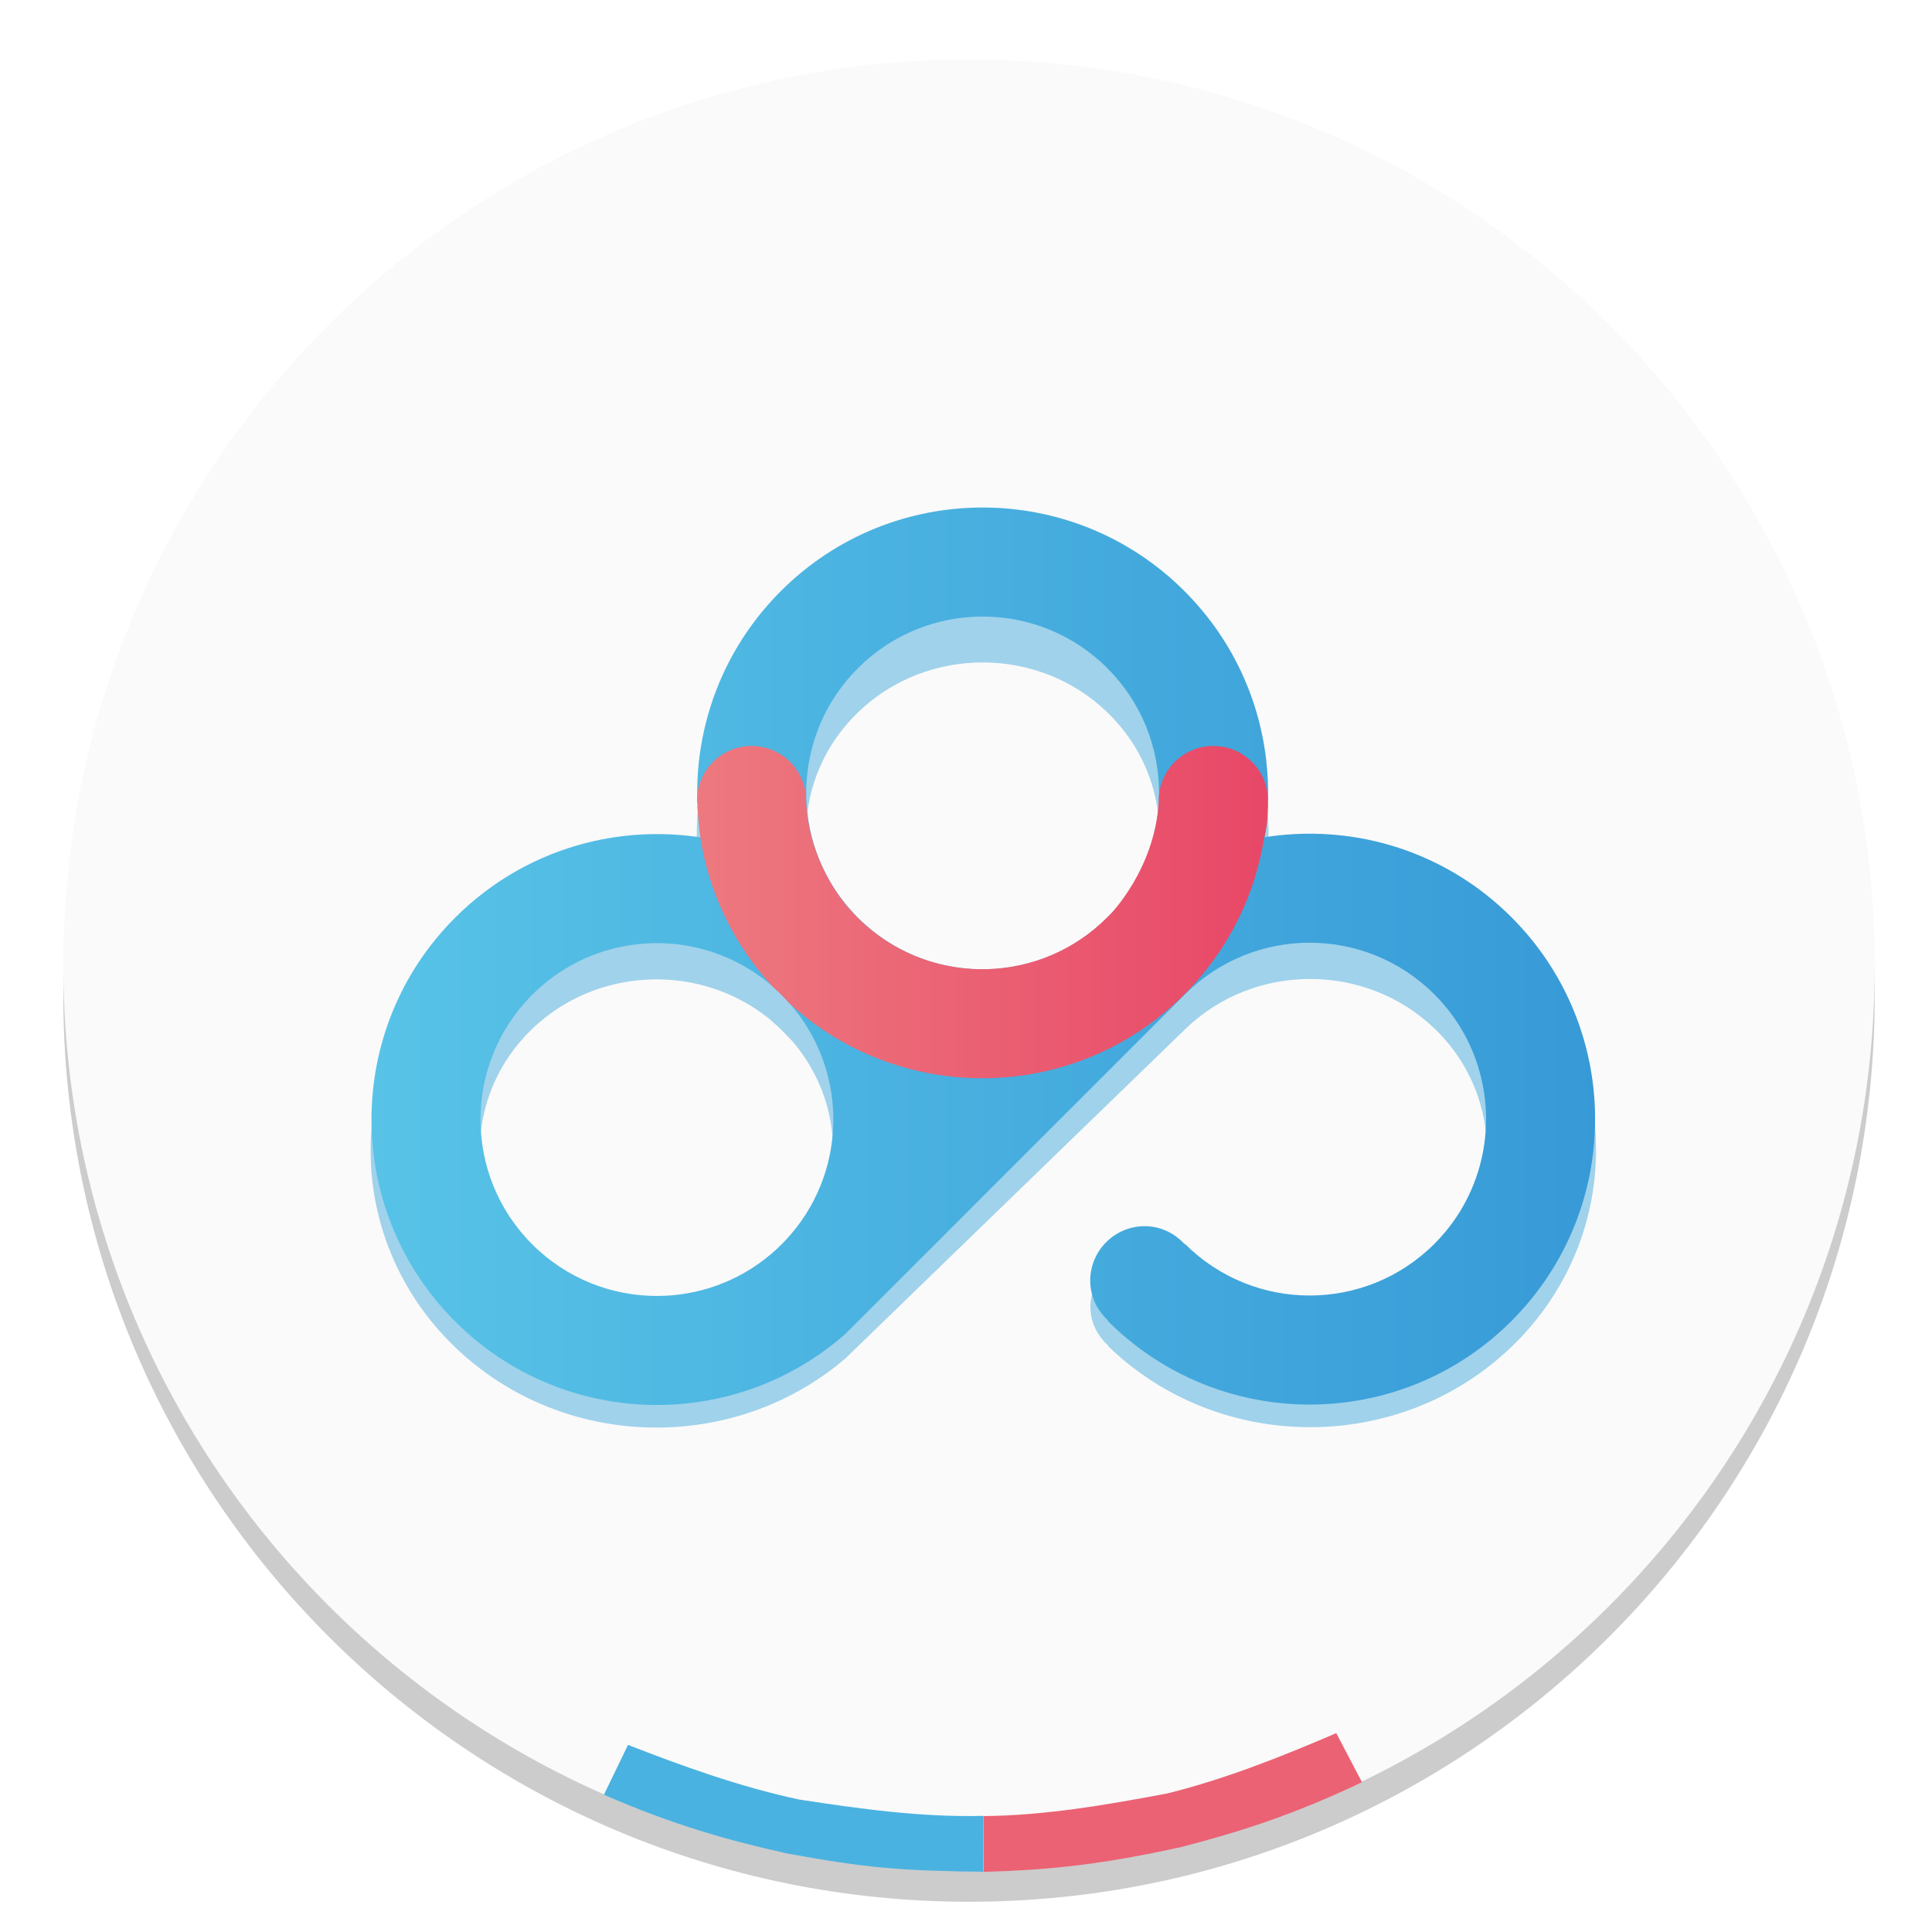
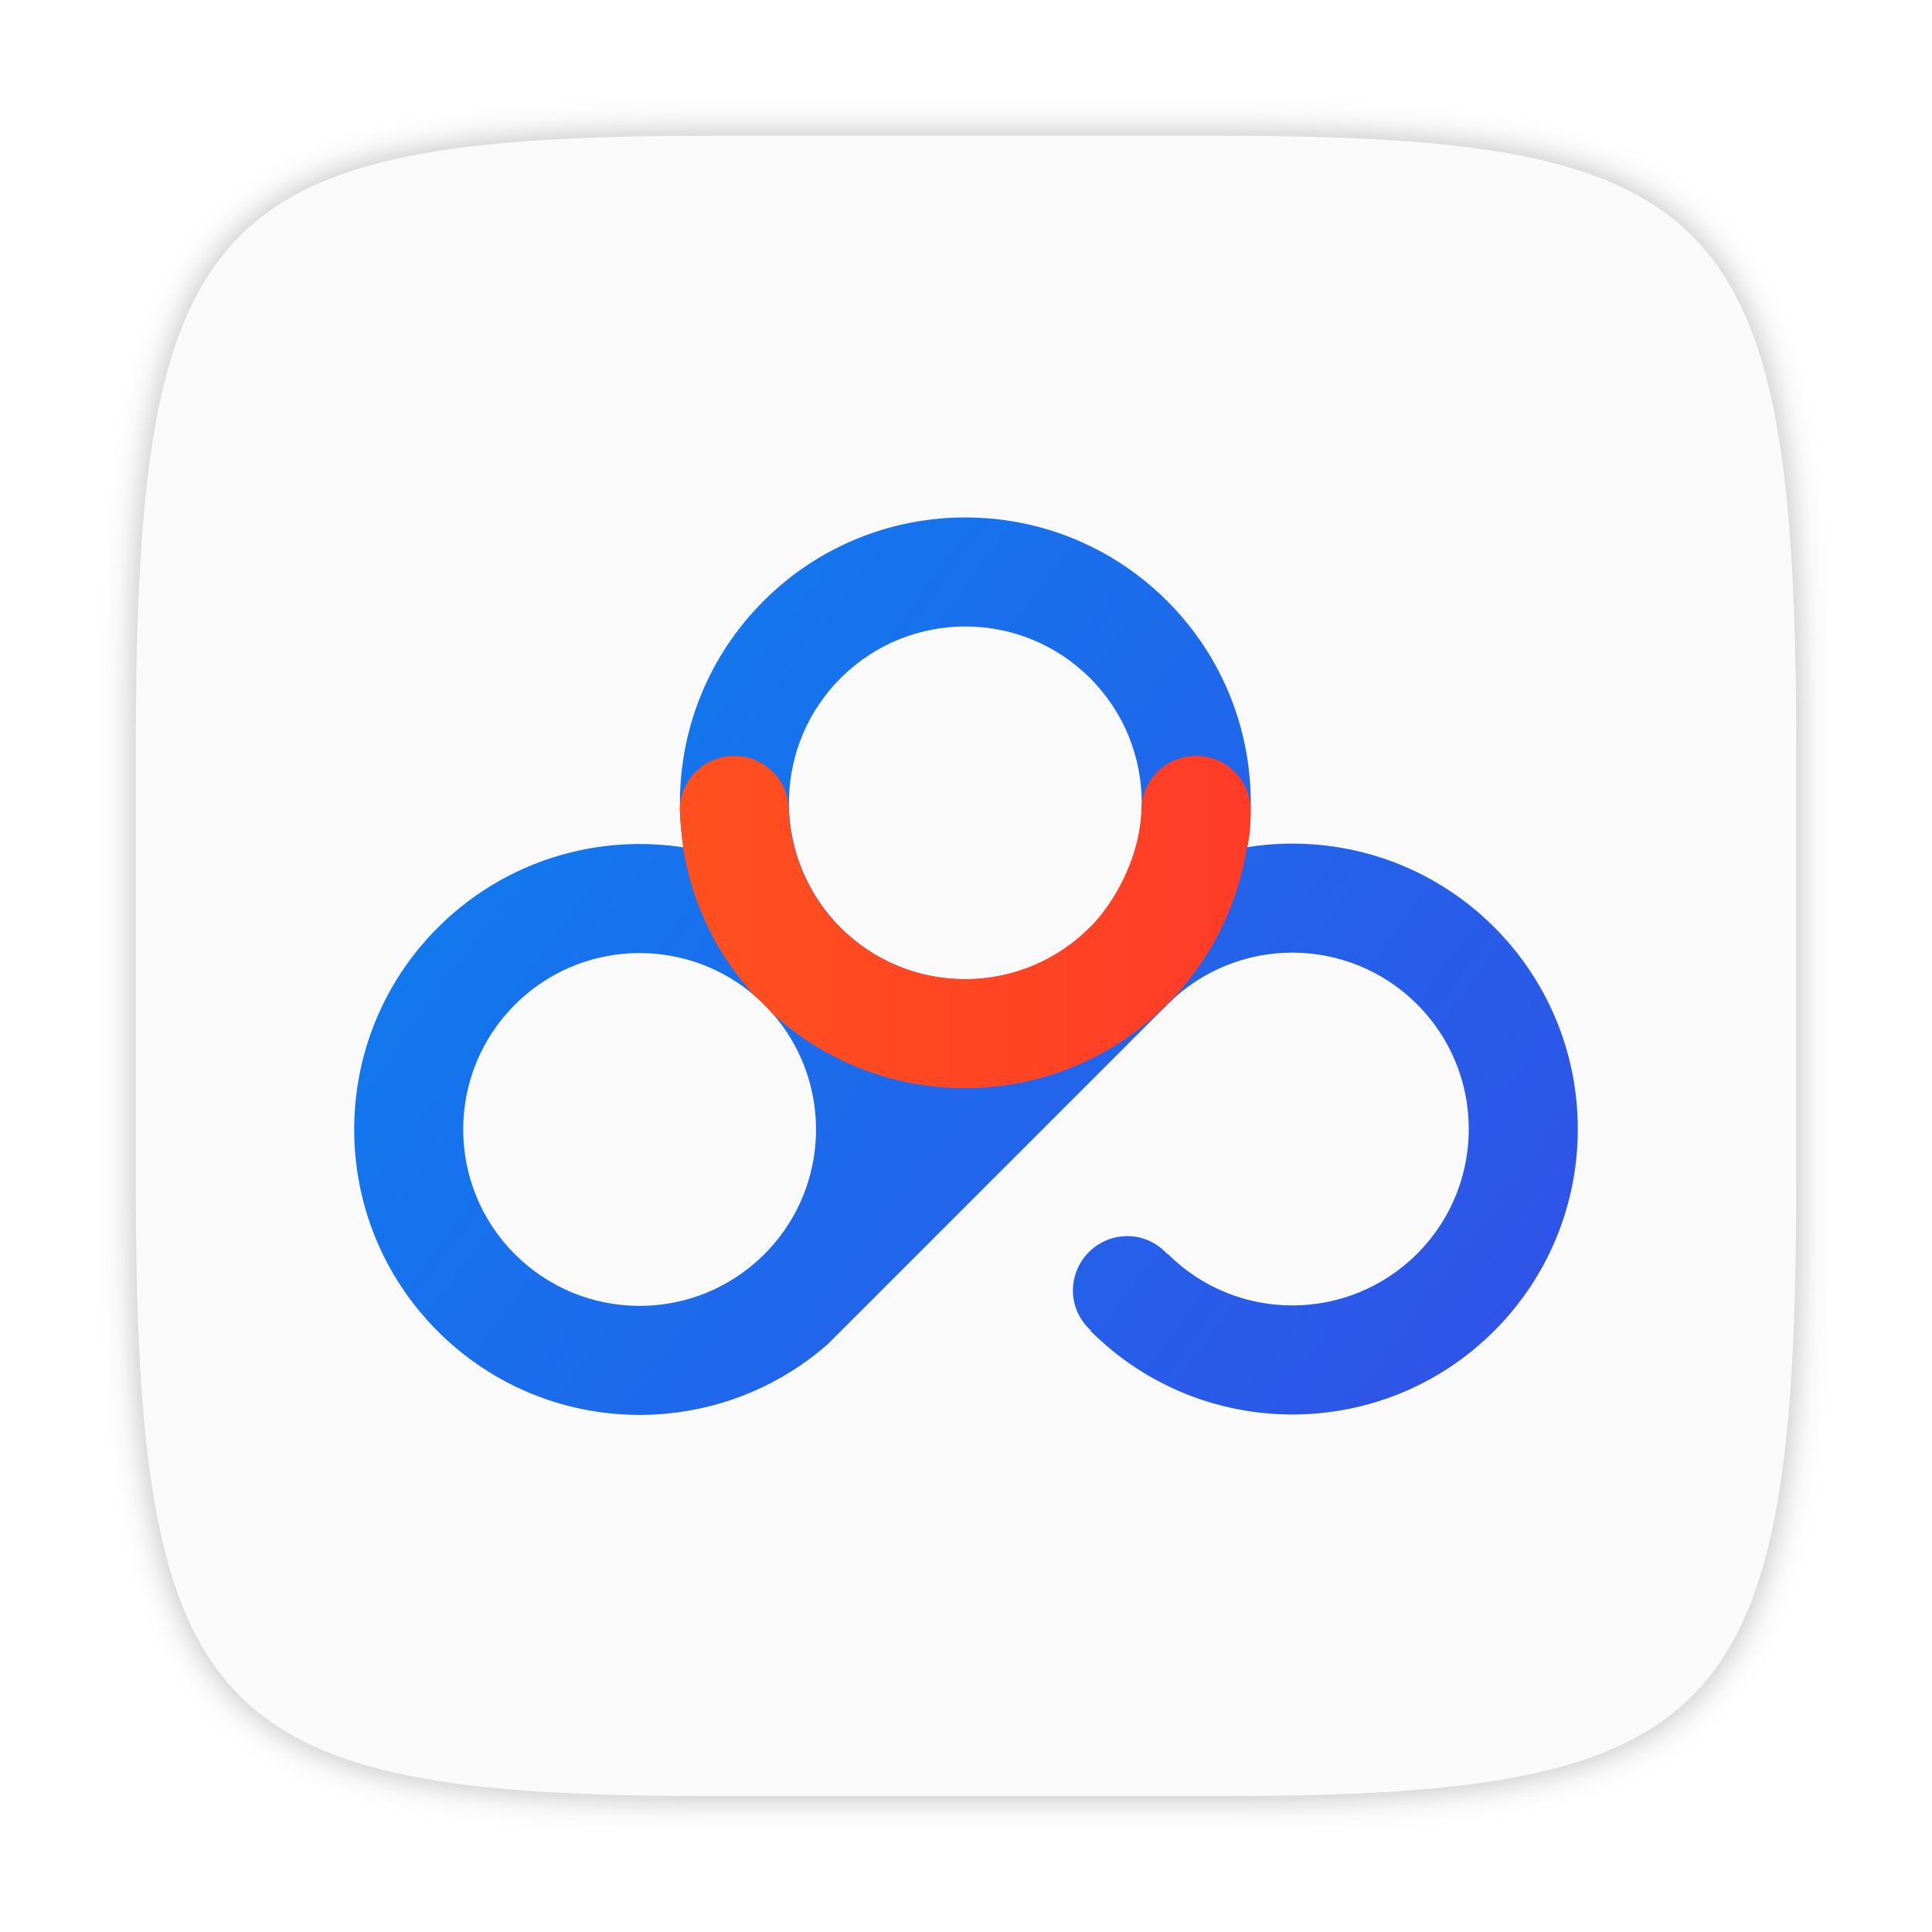
<svg xmlns="http://www.w3.org/2000/svg" width="64" height="64" version="1.1" viewBox="0 0 16.933 16.933">
  <defs>
-     <linearGradient id="b" x2="1" gradientTransform="matrix(111.11 0 0 -111.11 81.336 300.34)" gradientUnits="userSpaceOnUse">
-       <stop stop-color="#58c3e7" offset="0" />
-       <stop stop-color="#379ad7" offset="1" />
+     <linearGradient id="b" x1=".007" x2="1.003" y1="-.371" y2=".365" gradientTransform="matrix(111.11,0,0,-111.11,81.336,300.34)" gradientUnits="userSpaceOnUse">
+       <stop stop-color="#0a82f0" offset="0" />
+       <stop stop-color="#3250e6" offset="1" />
    </linearGradient>
-     <linearGradient id="a" x2="1" gradientTransform="matrix(51.842 0 0 -51.842 110.89 304.34)" gradientUnits="userSpaceOnUse">
-       <stop stop-color="#ed797f" offset="0" />
-       <stop stop-color="#e84767" offset="1" />
+     <linearGradient id="a" x2="1" gradientTransform="matrix(51.842,0,0,-51.842,110.89,304.34)" gradientUnits="userSpaceOnUse">
+       <stop stop-color="#ff501e" offset="0" />
+       <stop stop-color="#ff3c28" offset="1" />
    </linearGradient>
+     <filter id="filter2761" x="-.024" y="-.024" width="1.048" height="1.048" color-interpolation-filters="sRGB">
+       <feGaussianBlur stdDeviation="0.146" />
+     </filter>
  </defs>
-   <g transform="translate(0 -280.07)">
-     <g>
-       <circle cx="-330.35" cy="-48.312" r="0" fill="#5e4aa6" stroke-width=".265" />
-       <circle cx="8.493" cy="288.8" r="7.938" opacity=".2" stroke-width=".14" />
-       <circle cx="8.493" cy="288.53" r="7.938" fill="#fafafa" stroke-width=".14" />
-       <g transform="matrix(.74143 0 0 .71848 -25.297 81.444)" fill="#46aadc" opacity=".5">
-         <g transform="matrix(.13037 0 0 -.13037 27.897 327.71)">
-           <g fill="#46aadc">
-             <path d="m118.5 333.49c-6.092-6.092-8.517-14.46-7.278-22.366-3.211 0.495-6.498 0.385-9.676-0.33h-1e-3c-0.266-0.06-0.529-0.122-0.79-0.19-4.335-1.119-8.437-3.375-11.831-6.769-10.123-10.123-10.123-26.535 0-36.658 5.702-5.702 13.401-8.193 20.847-7.469 5.242 0.509 10.36 2.61 14.567 6.305l2.408 2.407 14.04 14.041 14.372 14.371 0.04 0.041c6.255 6.254 16.397 6.254 22.654 0 4.967-4.969 5.99-12.389 3.066-18.365-0.532-1.088-1.196-2.131-1.99-3.101-0.335-0.409-0.693-0.806-1.076-1.188-6.257-6.257-16.399-6.257-22.654 0l-0.028-0.027c-0.904 0.988-2.176 1.63-3.621 1.63-2.735 0-4.951-2.216-4.951-4.951 0-1.444 0.642-2.716 1.631-3.622l-0.034-0.033c10.124-10.123 26.535-10.123 36.658 0 1.266 1.266 2.372 2.63 3.32 4.067 6.645 10.06 5.537 23.733-3.32 32.591-4.276 4.275-9.675 6.745-15.246 7.409-2.383 0.282-4.797 0.237-7.168-0.14 0.365 2.35 0.409 4.741 0.128 7.101-0.665 5.572-3.133 10.969-7.409 15.246-5.061 5.062-11.695 7.593-18.329 7.593s-13.268-2.531-18.329-7.593m7.782-30.383c-2e-3 2e-3 -3e-3 4e-3 -6e-3 6e-3 -0.264 0.228-0.521 0.469-0.773 0.722-0.242 0.242-0.474 0.489-0.693 0.741-5.555 6.291-5.323 15.898 0.693 21.913 6.255 6.257 16.397 6.257 22.654 0 6.241-6.244 6.254-16.359 0.038-22.615 0.031 0.03 0.061 0.06 0.092 0.09l-0.328-0.328c0.066 0.066 0.132 0.134 0.198 0.199-3.128-3.127-7.228-4.691-11.327-4.691-3.768-1e-3 -7.535 1.321-10.548 3.963m-30.358-28.928c-6.257 6.256-6.257 16.399 0 22.653 2.151 2.151 4.761 3.564 7.513 4.234 4.935 1.205 10.329 0.035 14.367-3.511 0.264-0.228 0.522-0.471 0.775-0.723 0.241-0.241 0.473-0.488 0.692-0.74 5.268-5.966 5.332-14.913 0.193-20.951-0.278-0.33-0.574-0.652-0.885-0.962-0.311-0.312-0.633-0.608-0.963-0.886-2.982-2.537-6.674-3.806-10.365-3.806-4.1 0-8.198 1.564-11.327 4.692" fill="#46aadc" />
-           </g>
-         </g>
-         <g transform="matrix(.13037 0 0 -.13037 27.897 327.71)">
-           <g fill="#46aadc">
-             <g fill="#46aadc">
-               <g fill="#46aadc">
-                 <path d="m152.82 314.48 3e-3 -0.144c-0.381-6.141-4.408-10.197-4.408-10.197l-0.019-0.016-0.473-0.474c0.066 0.067 0.132 0.133 0.198 0.2-6.002-6.003-15.584-6.246-21.876-0.728-1e-3 1e-3 -2e-3 3e-3 -5e-3 5e-3 -0.264 0.229-0.521 0.47-0.773 0.723-0.242 0.241-0.474 0.488-0.693 0.74 0 0-3.742 3.877-3.978 9.891 0 2.734-2.217 4.95-4.951 4.95-2.733 0-4.95-2.216-4.95-4.95 0-0.184 0.085-0.339 0.104-0.517l-0.077-5e-3s0.183-2.204 0.285-2.826c-7e-3 0-0.013 4e-3 -0.02 5e-3 0.772-4.924 2.967-9.668 6.581-13.568 0.264-0.23 0.522-0.47 0.774-0.723 0.242-0.241 0.475-0.489 0.693-0.741 3.909-3.606 8.661-5.789 13.587-6.547 0.297-0.046 0.593-0.087 0.889-0.121 2.383-0.283 4.795-0.238 7.167 0.139 5.215 0.829 10.225 3.25 14.244 7.27l0.04 0.039c4.011 4.032 6.425 9.05 7.241 14.272 0.361 1.111 0.333 3.179 0.333 3.179h-0.029c1e-3 0.051 0.029 0.092 0.029 0.144 0 2.734-2.221 4.95-4.958 4.95-2.738 0-4.958-2.216-4.958-4.95" fill="#46aadc" />
-               </g>
-             </g>
-           </g>
-         </g>
+   <path d="m10.708 1.19c4.405 0 5.035 0.673 5.035 5.388v3.776c0 4.715-0.63 5.388-5.035 5.388h-4.483c-4.405 0-5.035-0.673-5.035-5.388v-3.776c0-4.715 0.63-5.388 5.035-5.388z" enable-background="new" fill="#141414" filter="url(#filter2761)" opacity=".3" />
+   <path d="m10.708 1.19c4.405 0 5.035 0.673 5.035 5.388v3.776c0 4.715-0.63 5.388-5.035 5.388h-4.483c-4.405 0-5.035-0.673-5.035-5.388v-3.776c0-4.715 0.63-5.388 5.035-5.388z" enable-background="new" fill="#fafafa" />
+   <g transform="matrix(.90056 0 0 .90056 .81807 -251.38)">
+     <g transform="matrix(.82209 0 0 .82209 -29.112 51.322)">
+       <g transform="matrix(.13037 0 0 -.13037 27.897 327.71)">
+         <path d="m118.5 333.49c-6.092-6.092-8.517-14.46-7.278-22.366-3.211 0.495-6.498 0.385-9.676-0.33h-1e-3c-0.266-0.06-0.529-0.122-0.79-0.19-4.335-1.119-8.437-3.375-11.831-6.769-10.123-10.123-10.123-26.535 0-36.658 5.702-5.702 13.401-8.193 20.847-7.469 5.242 0.509 10.36 2.61 14.567 6.305l2.408 2.407 14.04 14.041 14.372 14.371 0.04 0.041c6.255 6.254 16.397 6.254 22.654 0 4.967-4.969 5.99-12.389 3.066-18.365-0.532-1.088-1.196-2.131-1.99-3.101-0.335-0.409-0.693-0.806-1.076-1.188-6.257-6.257-16.399-6.257-22.654 0l-0.028-0.027c-0.904 0.988-2.176 1.63-3.621 1.63-2.735 0-4.951-2.216-4.951-4.951 0-1.444 0.642-2.716 1.631-3.622l-0.034-0.033c10.124-10.123 26.535-10.123 36.658 0 1.266 1.266 2.372 2.63 3.32 4.067 6.645 10.06 5.537 23.733-3.32 32.591-4.276 4.275-9.675 6.745-15.246 7.409-2.383 0.282-4.797 0.237-7.168-0.14 0.365 2.35 0.409 4.741 0.128 7.101-0.665 5.572-3.133 10.969-7.409 15.246-5.061 5.062-11.695 7.593-18.329 7.593s-13.268-2.531-18.329-7.593m7.782-30.383c-2e-3 2e-3 -3e-3 4e-3 -6e-3 6e-3 -0.264 0.228-0.521 0.469-0.773 0.722-0.242 0.242-0.474 0.489-0.693 0.741-5.555 6.291-5.323 15.898 0.693 21.913 6.255 6.257 16.397 6.257 22.654 0 6.241-6.244 6.254-16.359 0.038-22.615 0.031 0.03 0.061 0.06 0.092 0.09l-0.328-0.328c0.066 0.066 0.132 0.134 0.198 0.199-3.128-3.127-7.228-4.691-11.327-4.691-3.768-1e-3 -7.535 1.321-10.548 3.963m-30.358-28.928c-6.257 6.256-6.257 16.399 0 22.653 2.151 2.151 4.761 3.564 7.513 4.234 4.935 1.205 10.329 0.035 14.367-3.511 0.264-0.228 0.522-0.471 0.775-0.723 0.241-0.241 0.473-0.488 0.692-0.74 5.268-5.966 5.332-14.913 0.193-20.951-0.278-0.33-0.574-0.652-0.885-0.962-0.311-0.312-0.633-0.608-0.963-0.886-2.982-2.537-6.674-3.806-10.365-3.806-4.1 0-8.198 1.564-11.327 4.692" fill="url(#b)" />
      </g>
-     </g>
-     <g transform="matrix(.90056 0 0 .90056 .96963 28.603)">
-       <g transform="matrix(.82209 0 0 .82209 -29.112 51.322)">
-         <g transform="matrix(.13037 0 0 -.13037 27.897 327.71)">
-           <path d="m118.5 333.49c-6.092-6.092-8.517-14.46-7.278-22.366-3.211 0.495-6.498 0.385-9.676-0.33h-1e-3c-0.266-0.06-0.529-0.122-0.79-0.19-4.335-1.119-8.437-3.375-11.831-6.769-10.123-10.123-10.123-26.535 0-36.658 5.702-5.702 13.401-8.193 20.847-7.469 5.242 0.509 10.36 2.61 14.567 6.305l2.408 2.407 14.04 14.041 14.372 14.371 0.04 0.041c6.255 6.254 16.397 6.254 22.654 0 4.967-4.969 5.99-12.389 3.066-18.365-0.532-1.088-1.196-2.131-1.99-3.101-0.335-0.409-0.693-0.806-1.076-1.188-6.257-6.257-16.399-6.257-22.654 0l-0.028-0.027c-0.904 0.988-2.176 1.63-3.621 1.63-2.735 0-4.951-2.216-4.951-4.951 0-1.444 0.642-2.716 1.631-3.622l-0.034-0.033c10.124-10.123 26.535-10.123 36.658 0 1.266 1.266 2.372 2.63 3.32 4.067 6.645 10.06 5.537 23.733-3.32 32.591-4.276 4.275-9.675 6.745-15.246 7.409-2.383 0.282-4.797 0.237-7.168-0.14 0.365 2.35 0.409 4.741 0.128 7.101-0.665 5.572-3.133 10.969-7.409 15.246-5.061 5.062-11.695 7.593-18.329 7.593s-13.268-2.531-18.329-7.593m7.782-30.383c-2e-3 2e-3 -3e-3 4e-3 -6e-3 6e-3 -0.264 0.228-0.521 0.469-0.773 0.722-0.242 0.242-0.474 0.489-0.693 0.741-5.555 6.291-5.323 15.898 0.693 21.913 6.255 6.257 16.397 6.257 22.654 0 6.241-6.244 6.254-16.359 0.038-22.615 0.031 0.03 0.061 0.06 0.092 0.09l-0.328-0.328c0.066 0.066 0.132 0.134 0.198 0.199-3.128-3.127-7.228-4.691-11.327-4.691-3.768-1e-3 -7.535 1.321-10.548 3.963m-30.358-28.928c-6.257 6.256-6.257 16.399 0 22.653 2.151 2.151 4.761 3.564 7.513 4.234 4.935 1.205 10.329 0.035 14.367-3.511 0.264-0.228 0.522-0.471 0.775-0.723 0.241-0.241 0.473-0.488 0.692-0.74 5.268-5.966 5.332-14.913 0.193-20.951-0.278-0.33-0.574-0.652-0.885-0.962-0.311-0.312-0.633-0.608-0.963-0.886-2.982-2.537-6.674-3.806-10.365-3.806-4.1 0-8.198 1.564-11.327 4.692" fill="url(#b)" />
-         </g>
-         <g transform="matrix(.13037 0 0 -.13037 27.897 327.71)">
-           <path d="m152.82 314.48 3e-3 -0.144c-0.381-6.141-4.408-10.197-4.408-10.197l-0.019-0.016-0.473-0.474c0.066 0.067 0.132 0.133 0.198 0.2-6.002-6.003-15.584-6.246-21.876-0.728-1e-3 1e-3 -2e-3 3e-3 -5e-3 5e-3 -0.264 0.229-0.521 0.47-0.773 0.723-0.242 0.241-0.474 0.488-0.693 0.74 0 0-3.742 3.877-3.978 9.891 0 2.734-2.217 4.95-4.951 4.95-2.733 0-4.95-2.216-4.95-4.95 0-0.184 0.085-0.339 0.104-0.517l-0.077-5e-3s0.183-2.204 0.285-2.826c-7e-3 0-0.013 4e-3 -0.02 5e-3 0.772-4.924 2.967-9.668 6.581-13.568 0.264-0.23 0.522-0.47 0.774-0.723 0.242-0.241 0.475-0.489 0.693-0.741 3.909-3.606 8.661-5.789 13.587-6.547 0.297-0.046 0.593-0.087 0.889-0.121 2.383-0.283 4.795-0.238 7.167 0.139 5.215 0.829 10.225 3.25 14.244 7.27l0.04 0.039c4.011 4.032 6.425 9.05 7.241 14.272 0.361 1.111 0.333 3.179 0.333 3.179h-0.029c1e-3 0.051 0.029 0.092 0.029 0.144 0 2.734-2.221 4.95-4.958 4.95-2.738 0-4.958-2.216-4.958-4.95" fill="url(#a)" />
-         </g>
+       <g transform="matrix(.13037 0 0 -.13037 27.897 327.71)">
+         <path d="m152.82 314.48 3e-3 -0.144c-0.381-6.141-4.408-10.197-4.408-10.197l-0.019-0.016-0.473-0.474c0.066 0.067 0.132 0.133 0.198 0.2-6.002-6.003-15.584-6.246-21.876-0.728-1e-3 1e-3 -2e-3 3e-3 -5e-3 5e-3 -0.264 0.229-0.521 0.47-0.773 0.723-0.242 0.241-0.474 0.488-0.693 0.74 0 0-3.742 3.877-3.978 9.891 0 2.734-2.217 4.95-4.951 4.95-2.733 0-4.95-2.216-4.95-4.95 0-0.184 0.085-0.339 0.104-0.517l-0.077-5e-3s0.183-2.204 0.285-2.826c-7e-3 0-0.013 4e-3 -0.02 5e-3 0.772-4.924 2.967-9.668 6.581-13.568 0.264-0.23 0.522-0.47 0.774-0.723 0.242-0.241 0.475-0.489 0.693-0.741 3.909-3.606 8.661-5.789 13.587-6.547 0.297-0.046 0.593-0.087 0.889-0.121 2.383-0.283 4.795-0.238 7.167 0.139 5.215 0.829 10.225 3.25 14.244 7.27l0.04 0.039c4.011 4.032 6.425 9.05 7.241 14.272 0.361 1.111 0.333 3.179 0.333 3.179h-0.029c1e-3 0.051 0.029 0.092 0.029 0.144 0 2.734-2.221 4.95-4.958 4.95-2.738 0-4.958-2.216-4.958-4.95" fill="url(#a)" />
      </g>
-     </g>
-     <g>
-       <path d="m5.293 295.8c0.614 0.268 1.099 0.402 1.602 0.514 0.69 0.127 1 0.153 1.724 0.161l1.583e-4 -0.49c-0.546 0.014-1.078-0.061-1.615-0.143-0.533-0.114-1.04-0.3-1.5-0.479z" color="#000000" color-rendering="auto" dominant-baseline="auto" fill="#4ab2e0" image-rendering="auto" shape-rendering="auto" solid-color="#000000" style="font-feature-settings:normal;font-variant-alternates:normal;font-variant-caps:normal;font-variant-ligatures:normal;font-variant-numeric:normal;font-variant-position:normal;isolation:auto;mix-blend-mode:normal;shape-padding:0;text-decoration-color:#000000;text-decoration-line:none;text-decoration-style:solid;text-indent:0;text-orientation:mixed;text-transform:none;white-space:normal" />
-       <path d="m11.937 295.69c-0.605 0.289-1.085 0.439-1.583 0.568-0.685 0.15-1.121 0.2-1.733 0.218l-0.001-0.489c0.546-5e-3 1.075-0.098 1.609-0.198 0.529-0.131 1.03-0.335 1.483-0.529z" color="#000000" color-rendering="auto" dominant-baseline="auto" fill="#eb6274" image-rendering="auto" shape-rendering="auto" solid-color="#000000" style="font-feature-settings:normal;font-variant-alternates:normal;font-variant-caps:normal;font-variant-ligatures:normal;font-variant-numeric:normal;font-variant-position:normal;isolation:auto;mix-blend-mode:normal;shape-padding:0;text-decoration-color:#000000;text-decoration-line:none;text-decoration-style:solid;text-indent:0;text-orientation:mixed;text-transform:none;white-space:normal" />
-       <ellipse cx="-39.434" cy="286.51" r=".905" fill="#5e4aa6" fill-rule="evenodd" stroke-width=".265" />
    </g>
  </g>
</svg>
